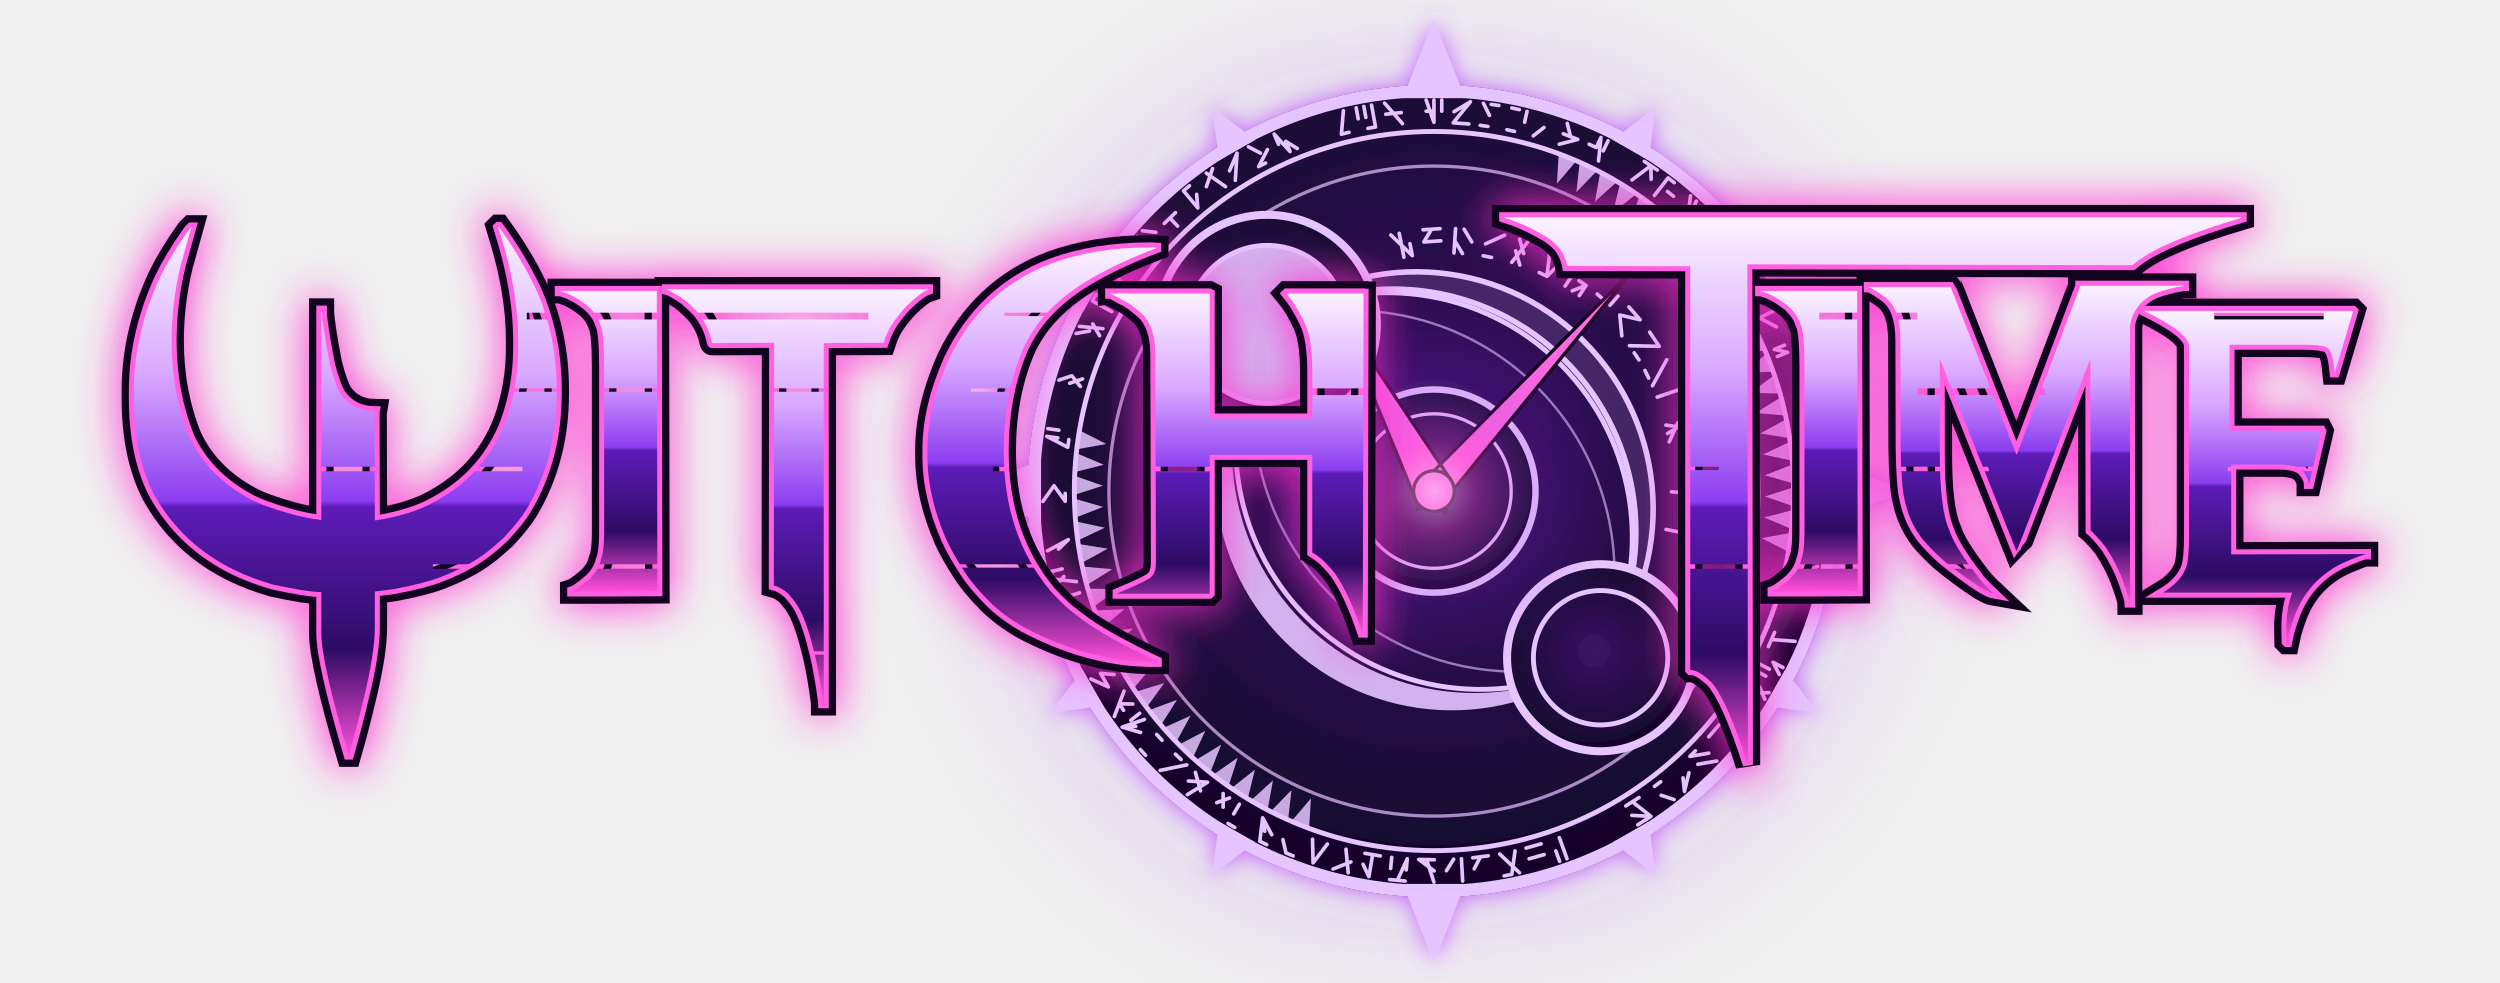
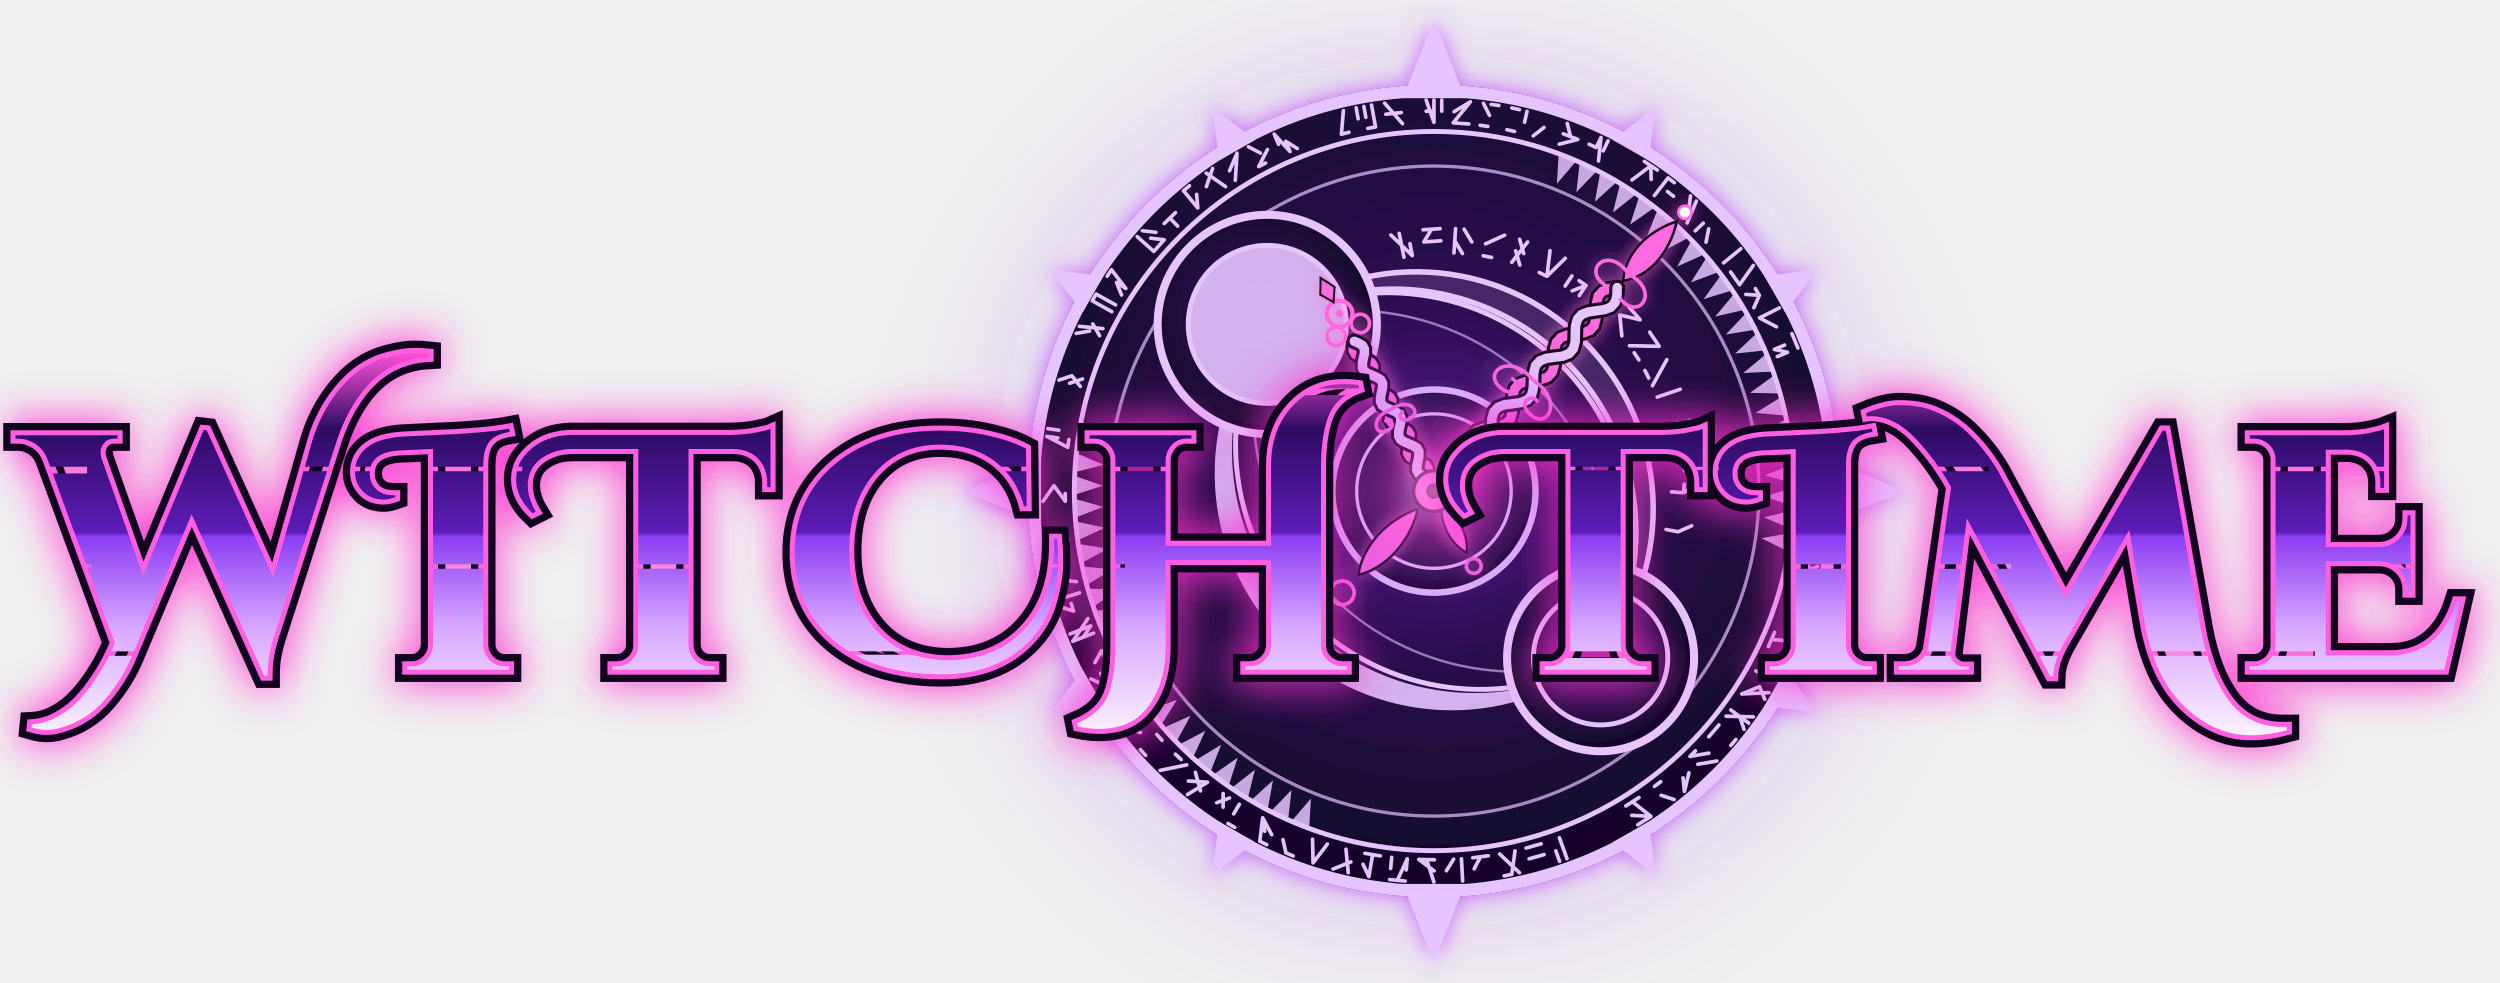
- <svg xmlns="http://www.w3.org/2000/svg" viewBox="0 0.0 1120 440" width="1120" height="440" role="img" aria-label="Witch Time">
+ <svg xmlns="http://www.w3.org/2000/svg" viewBox="0 0 1120 440" width="1120" height="440" role="img" aria-label="Witch Time">
  <defs>
    <radialGradient id="orb" cx="50%" cy="45%" r="60%">
      <stop offset="0" stop-color="#3a1466" />
      <stop offset=".7" stop-color="#1c0838" />
      <stop offset="1" stop-color="#0d0420" />
    </radialGradient>
    <linearGradient id="moon" x1="0" y1="0" x2="0" y2="1">
      <stop offset="0" stop-color="#e3b8ff" />
      <stop offset=".5" stop-color="#9a4dff" />
      <stop offset="1" stop-color="#4a1590" />
    </linearGradient>
    <radialGradient id="flare" cx="50%" cy="50%" r="50%">
      <stop offset="0" stop-color="#ffd6fb" stop-opacity=".95" />
      <stop offset=".25" stop-color="#ff4fd8" stop-opacity=".55" />
      <stop offset=".6" stop-color="#8a2be2" stop-opacity=".22" />
      <stop offset="1" stop-color="#8a2be2" stop-opacity="0" />
    </radialGradient>
    <linearGradient id="face" x1="0" y1="1" x2="0" y2="0">
      <stop offset="0" stop-color="#fbf2ff" />
      <stop offset=".28" stop-color="#d9a8ff" />
      <stop offset=".52" stop-color="#8b3df0" />
      <stop offset=".53" stop-color="#5d1cb8" />
      <stop offset=".8" stop-color="#2d0b63" />
      <stop offset="1" stop-color="#ff4fd8" />
    </linearGradient>
    <filter id="glow" x="-20%" y="-50%" width="140%" height="200%">
      <feGaussianBlur stdDeviation="9" />
    </filter>
    <filter id="sglow" x="-30%" y="-30%" width="160%" height="160%">
      <feGaussianBlur in="SourceAlpha" stdDeviation="5" result="b" />
      <feFlood flood-color="#c04dff" flood-opacity=".8" />
+       <feComposite in2="b" operator="in" />
+       <feMerge>
+         <feMergeNode />
+         <feMergeNode in="SourceGraphic" />
+       </feMerge>
+     </filter>
+     <filter id="hglow" x="-30%" y="-30%" width="160%" height="160%">
+       <feGaussianBlur stdDeviation="3" result="b" />
+       <feFlood flood-color="#ff6be0" flood-opacity=".7" />
      <feComposite in2="b" operator="in" />
      <feMerge>
        <feMergeNode />
        <feMergeNode in="SourceGraphic" />
      </feMerge>
    </filter>
    <filter id="soft" x="-50%" y="-50%" width="200%" height="200%">
      <feGaussianBlur stdDeviation="22" />
    </filter>
    <pattern id="scan" width="8" height="23" patternUnits="userSpaceOnUse">
      <rect width="8" height="23" fill="#fff" />
      <rect y="20" width="8" height="1.6" fill="#000" />
    </pattern>
    <mask id="slices" maskUnits="userSpaceOnUse" x="0" y="0" width="1120" height="440">
      <rect width="1120" height="440" fill="#fff" />
      <rect x="0" y="140.1" width="53" height="1.5" fill="#000" />
      <rect x="236" y="140.1" width="153" height="3.0" fill="#000" />
      <rect x="450" y="140.1" width="39" height="1.5" fill="#000" />
      <rect x="640" y="140.1" width="43" height="1.5" fill="#000" />
      <rect x="815" y="140.1" width="44" height="3.0" fill="#000" />
      <rect x="992" y="140.1" width="49" height="3.0" fill="#000" />
      <rect x="0" y="174.0" width="39" height="1.5" fill="#000" />
      <rect x="208" y="174.0" width="176" height="1.5" fill="#000" />
      <rect x="435" y="174.0" width="73" height="1.5" fill="#000" />
      <rect x="580" y="174.0" width="116" height="3.0" fill="#000" />
      <rect x="859" y="174.0" width="57" height="3.0" fill="#000" />
      <rect x="1084" y="174.0" width="58" height="3.0" fill="#000" />
      <rect x="0" y="209.1" width="39" height="3.0" fill="#000" />
      <rect x="124" y="209.1" width="110" height="2.0" fill="#000" />
      <rect x="445" y="209.1" width="118" height="2.0" fill="#000" />
      <rect x="703" y="209.1" width="67" height="1.5" fill="#000" />
      <rect x="849" y="209.1" width="42" height="2.0" fill="#000" />
      <rect x="998" y="209.1" width="161" height="2.0" fill="#000" />
      <rect x="0" y="252.8" width="41" height="1.5" fill="#000" />
      <rect x="194" y="252.8" width="144" height="2.0" fill="#000" />
      <rect x="411" y="252.8" width="93" height="1.5" fill="#000" />
      <rect x="756" y="252.8" width="145" height="2.0" fill="#000" />
      <rect x="1066" y="252.8" width="81" height="2.0" fill="#000" />
      <rect x="0" y="291.8" width="98" height="2.0" fill="#000" />
      <rect x="323" y="291.8" width="101" height="1.5" fill="#000" />
      <rect x="610" y="291.8" width="140" height="3.0" fill="#000" />
      <rect x="858" y="291.8" width="179" height="2.0" fill="#000" />
    </mask>
-     <g id="t" transform="translate(56.5,265.0) scale(0.12422,-0.12422)">
+     <g id="t_unused" transform="translate(56.5,265.0) scale(0.12422,-0.12422)">
      <path transform="translate(0,0)" d="M1344 1315Q1426 1202 1478 1091Q1553 924 1553 727V715Q1553 480 1444 297Q1422 259 1363 195Q1294 131 1239 101Q1195 76 1134 52Q1071 28 961 8L897 0V-129Q897 -221 858 -381Q832 -490 804 -588H802Q704 -254 704 -151V-2H703Q655 -2 530 25Q455 47 396 75Q201 168 99 353Q26 496 28 709V725Q28 927 120 1129Q158 1208 219 1294Q227 1307 234 1313H235L197 1177Q164 1042 164 904Q164 717 229 556Q294 418 441 337Q487 310 597 279Q652 264 704 258V1013H706V1012Q706 971 735 820Q754 746 773 713Q817 651 897 650L896 644L897 256Q1033 277 1117 326Q1296 425 1368 612Q1414 740 1414 878V906Q1414 1078 1354 1274L1342 1314L1343 1315Z" />
      <path transform="translate(1642,0)" d="M-78 1084H272L274 1L98 0H-33V1Q-17 6 28 44Q62 76 70 114Q82 143 82 211V810Q82 939 67 965Q58 996 25 1028Q-17 1061 -47 1073Q-73 1083 -78 1083Z" />
      <path transform="translate(2029,0)" d="M-79 1090H863V1088Q836 1079 783 1027Q735 974 717 933Q711 921 703 897L487 896V-403H485V-402Q473 -306 455 -228Q428 -116 400 -64Q388 -41 360 -9Q334 15 307 22L308 897L85 896Q83 896 80 914Q67 964 32 1007Q-14 1056 -47 1072Q-69 1086 -79 1088Z" />
      <path transform="translate(2862,0)" d="M831 1241 853 1240V1238Q711 1185 598 1117Q427 1011 366 858Q303 700 303 509V505Q303 203 474 -1Q526 -57 560 -81Q620 -129 700 -173Q783 -218 855 -252V-254H843Q613 -254 378 -130Q306 -90 251 -36Q189 28 162 71Q117 141 95 190Q28 345 28 486V512Q28 666 106 840Q226 1089 474 1183Q631 1241 831 1241Z" />
      <path transform="translate(3669,0)" d="M-120 1075H237L239 1074V624H609V790Q609 913 581 969Q570 993 552 1024Q536 1050 516 1074L517 1075H792L793 1074H794L791 -148H789Q750 -30 704 45Q687 75 644 116Q627 130 609 141V493H239V-6L237 -8H-93V-6Q25 43 30 55Q45 68 45 108L43 858Q42 955 -5 1001Q-53 1043 -77 1052Q-115 1074 -120 1074Z" />
      <path transform="translate(5579,0)" d="M-609 1350H2051V1348Q1774 1266 1676 1192L1657 1177L268 1180L270 -625Q196 -393 138 -327Q92 -283 63 -283L62 -282V-281V1173L-382 1174Q-389 1212 -415 1245Q-449 1278 -478 1291Q-521 1316 -573 1336L-609 1348Z" />
      <path transform="translate(5971,0)" d="M-78 1084H272L274 1L98 0H-33V1Q-17 6 28 44Q62 76 70 114Q82 143 82 211V810Q82 939 67 965Q58 996 25 1028Q-17 1061 -47 1073Q-73 1083 -78 1083Z" />
      <path transform="translate(6358,0)" d="M1064 1103V1102H1063Q1000 1091 968 1078Q939 1069 908 1040Q869 995 869 949V46L870 -40H868Q868 -29 841 46Q819 102 784 156Q768 179 734 214L727 220L726 839Q462 146 460 145L183 839V498Q183 297 217 222Q235 164 317 58Q333 34 378 -8Q366 -6 332 13Q261 59 192 116Q144 160 120 190Q72 252 56 331Q44 380 42 517L41 905Q41 1024 -18 1064Q-50 1088 -72 1097H-73V1098H222Q223 1097 251 1024L460 492L631 946L690 1102V1103Z" />
      <path transform="translate(7350,0)" d="M-71 1012H681L682 1011L616 790H615Q609 851 599 866Q599 872 585 881Q560 890 502 890H236V580H566L567 578L523 388H522V389Q522 407 502.0 432.0Q482 457 418 458H242V134L728 135V134Q715 134 643 102Q528 46 478 -70Q462 -109 451 -149L444 -182H443L442 -181L441 -133Q441 -60 462 -4H461H-4Q59 34 79 86Q90 116 90 202Q90 343 90 887Q85 936 -71 1011Z" />
    </g>
  </defs>
  <circle cx="642.4" cy="220.0" r="228" fill="url(#flare)" filter="url(#soft)" />
  <g transform="translate(642.4,220.0)" filter="url(#sglow)">
    <circle r="182.0" fill="url(#orb)" />
    <g fill="none" stroke="#e6c4ff">
      <circle r="179.3" stroke-width="5.5" />
      <circle r="161.1" stroke-width="2.2" />
      <circle r="145.6" stroke-width="1.5" stroke-opacity=".7" />
    </g>
    <g fill="none" stroke="#e6c4ff" stroke-width="1.64" stroke-linecap="round">
      <path transform="translate(0.0,-170.2) rotate(0.0)" d="M3.50,-5.00L3.50,0.00M0.00,5.00L0.00,-5.00M-3.50,-5.00L0.00,5.00M0.00,0.00L-3.50,0.00" />
      <path transform="translate(12.5,-169.7) rotate(4.2)" d="M0.00,5.00L3.50,5.00M-3.50,5.00L3.50,-5.00M-3.50,0.00L3.50,-5.00M3.50,5.00L-3.50,5.00" />
      <path transform="translate(24.9,-168.3) rotate(8.4)" d="M0.00,-5.00L3.50,-5.00M-3.50,-5.00L0.00,0.00M-3.50,-5.00L0.00,0.00M0.00,5.00L-3.50,5.00" />
      <path transform="translate(37.2,-166.0) rotate(12.6)" d="M-3.50,5.00L0.00,5.00M3.50,-5.00L3.50,0.00M0.00,-5.00L-3.50,-5.00" />
      <path transform="translate(49.3,-162.9) rotate(16.9)" d="M0.00,0.00L-3.50,5.00M0.00,0.00L-3.50,5.00" />
      <path transform="translate(61.2,-158.8) rotate(21.1)" d="M3.50,0.00L-3.50,5.00M-3.50,0.00L3.50,0.00M-3.50,-5.00L0.00,0.00" />
      <path transform="translate(72.7,-153.9) rotate(25.3)" d="M3.50,-5.00L3.50,0.00M3.50,5.00L0.00,-5.00M-3.50,0.00L0.00,0.00M0.00,0.00L0.00,-5.00" />
      <path transform="translate(94.4,-141.6) rotate(33.7)" d="M0.00,-5.00L3.50,0.00M0.00,-5.00L-3.50,5.00M3.50,-5.00L-3.50,-5.00" />
      <path transform="translate(104.6,-134.2) rotate(37.9)" d="M0.00,-5.00L-3.50,-5.00M-3.50,-5.00L-3.50,5.00M3.50,0.00L0.00,0.00" />
      <path transform="translate(114.2,-126.2) rotate(42.1)" d="M0.00,0.00L-3.50,-5.00M0.00,-5.00L3.50,5.00" />
      <path transform="translate(123.1,-117.5) rotate(46.3)" d="M-3.50,0.00L-3.50,5.00M0.00,0.00L3.50,5.00" />
      <path transform="translate(131.4,-108.1) rotate(50.6)" d="M3.50,0.00L3.50,5.00M3.50,0.00L3.50,-5.00" />
      <path transform="translate(139.0,-98.2) rotate(54.8)" d="M-3.50,5.00L0.00,5.00M3.50,5.00L-3.50,5.00M3.50,5.00L0.00,-5.00" />
      <path transform="translate(145.8,-87.7) rotate(59.0)" d="M0.00,0.00L-3.50,5.00M-3.50,0.00L0.00,0.00M-3.50,5.00L0.00,0.00M3.50,5.00L0.00,0.00" />
      <path transform="translate(151.9,-76.7) rotate(63.2)" d="M-3.50,5.00L3.50,0.00M-3.50,-5.00L-3.50,5.00" />
      <path transform="translate(157.1,-65.4) rotate(67.4)" d="M3.50,-5.00L-3.50,-5.00M3.50,0.00L0.00,5.00M3.50,0.00L3.50,5.00M0.00,0.00L0.00,5.00" />
      <path transform="translate(167.6,-29.4) rotate(80.0)" d="M0.00,0.00L0.00,5.00M0.00,0.00L3.50,0.00M3.50,-5.00L3.50,0.00" />
      <path transform="translate(169.3,-17.0) rotate(84.3)" d="M0.00,0.00L3.50,5.00M-3.50,5.00L0.00,-5.00M-3.50,-5.00L3.50,-5.00" />
      <path transform="translate(170.1,-4.5) rotate(88.5)" d="M0.00,0.00L-3.50,0.00M3.50,0.00L3.50,-5.00" />
      <path transform="translate(170.0,8.0) rotate(92.7)" d="M0.00,-5.00L3.50,5.00M3.50,0.00L3.50,5.00M-3.50,0.00L0.00,5.00M3.50,-5.00L0.00,-5.00" />
      <path transform="translate(168.9,20.4) rotate(96.9)" d="M-3.50,0.00L0.00,5.00M0.00,0.00L-3.50,0.00M0.00,-5.00L-3.50,-5.00M3.50,5.00L-3.50,0.00" />
      <path transform="translate(167.0,32.8) rotate(101.1)" d="M3.50,-5.00L0.00,0.00M3.50,0.00L0.00,-5.00M3.50,0.00L3.50,-5.00M-3.50,5.00L0.00,0.00" />
      <path transform="translate(164.1,45.0) rotate(105.3)" d="M0.00,5.00L3.50,0.00M-3.50,5.00L0.00,0.00M-3.50,5.00L3.50,5.00" />
      <path transform="translate(155.8,68.5) rotate(113.7)" d="M-3.50,-5.00L0.00,5.00M3.50,5.00L-3.50,5.00" />
      <path transform="translate(150.3,79.8) rotate(118.0)" d="M-3.50,0.00L-3.50,-5.00M0.00,5.00L0.00,0.00M3.50,5.00L3.50,0.00M-3.50,0.00L0.00,-5.00" />
      <path transform="translate(144.0,90.6) rotate(122.2)" d="M0.00,-5.00L-3.50,0.00M-3.50,-5.00L3.50,5.00M3.50,5.00L-3.50,0.00" />
      <path transform="translate(137.0,101.0) rotate(126.4)" d="M-3.50,-5.00L3.50,5.00M0.00,5.00L0.00,-5.00M3.50,-5.00L0.00,0.00" />
      <path transform="translate(129.2,110.7) rotate(130.6)" d="M3.50,5.00L-3.50,5.00M-3.50,-5.00L0.00,-5.00" />
      <path transform="translate(120.7,119.9) rotate(134.8)" d="M3.50,5.00L0.00,5.00M-3.50,-5.00L3.50,0.00M-3.50,0.00L3.50,5.00" />
      <path transform="translate(111.6,128.5) rotate(139.0)" d="M3.50,-5.00L-3.50,0.00M0.00,0.00L3.50,-5.00" />
      <path transform="translate(101.8,136.3) rotate(143.2)" d="M0.00,5.00L-3.50,5.00M-3.50,-5.00L0.00,0.00" />
      <path transform="translate(91.6,143.4) rotate(147.5)" d="M3.50,5.00L-3.50,5.00M-3.50,-5.00L0.00,5.00M3.50,0.00L-3.50,-5.00M-3.50,-5.00L3.50,-5.00" />
      <path transform="translate(57.9,160.0) rotate(160.1)" d="M0.00,-5.00L0.00,5.00M3.50,0.00L3.50,-5.00" />
      <path transform="translate(46.0,163.8) rotate(164.3)" d="M-3.50,5.00L3.50,5.00M0.00,0.00L3.50,0.00M0.00,0.00L-3.50,0.00" />
      <path transform="translate(33.9,166.8) rotate(168.5)" d="M0.00,-5.00L3.50,-5.00M3.50,5.00L-3.50,-5.00M-3.50,5.00L0.00,-5.00" />
      <path transform="translate(21.5,168.8) rotate(172.7)" d="M3.50,0.00L0.00,5.00M3.50,5.00L-3.50,5.00" />
      <path transform="translate(9.1,169.9) rotate(176.9)" d="M-3.50,5.00L-3.50,-5.00M3.50,0.00L0.00,5.00" />
      <path transform="translate(-3.4,170.1) rotate(181.2)" d="M-3.50,5.00L3.50,5.00M0.00,5.00L-3.50,-5.00M-3.50,0.00L3.50,5.00" />
      <path transform="translate(-15.9,169.4) rotate(185.4)" d="M0.00,-5.00L-3.50,5.00M-3.50,0.00L-3.50,5.00M3.50,-5.00L-3.50,-5.00M3.50,0.00L3.50,5.00" />
      <path transform="translate(-28.3,167.8) rotate(189.6)" d="M0.00,0.00L0.00,-5.00M0.00,5.00L0.00,-5.00M3.50,5.00L-3.50,5.00M0.00,-5.00L3.50,0.00" />
      <path transform="translate(-40.6,165.3) rotate(193.8)" d="M-3.50,-5.00L0.00,5.00M3.50,-5.00L-3.50,0.00" />
      <path transform="translate(-52.6,161.8) rotate(198.0)" d="M3.50,5.00L0.00,-5.00M0.00,-5.00L-3.50,5.00" />
      <path transform="translate(-64.4,157.5) rotate(202.2)" d="M3.50,0.00L0.00,-5.00M-3.50,-5.00L0.00,-5.00" />
      <path transform="translate(-75.8,152.4) rotate(206.4)" d="M0.00,0.00L3.50,5.00M0.00,-5.00L-3.50,-5.00M3.50,5.00L-3.50,0.00M0.00,-5.00L3.50,5.00" />
      <path transform="translate(-86.7,146.4) rotate(210.6)" d="M3.50,5.00L3.50,0.00M3.50,-5.00L0.00,-5.00" />
      <path transform="translate(-97.3,139.6) rotate(214.9)" d="M-3.50,0.00L0.00,5.00M-3.50,5.00L0.00,0.00" />
      <path transform="translate(-107.3,132.1) rotate(219.1)" d="M3.50,0.00L-3.50,5.00M0.00,-5.00L-3.50,5.00M3.50,5.00L-3.50,0.00" />
      <path transform="translate(-116.7,123.9) rotate(223.3)" d="M3.50,-5.00L-3.50,5.00M3.50,5.00L0.00,5.00M3.50,-5.00L-3.50,5.00" />
      <path transform="translate(-125.5,115.0) rotate(227.5)" d="M3.50,-5.00L0.00,-5.00M0.00,5.00L3.50,5.00" />
      <path transform="translate(-133.6,105.4) rotate(231.7)" d="M0.00,5.00L3.50,-5.00M3.50,-5.00L0.00,0.00M-3.50,0.00L3.50,-5.00M3.50,5.00L3.50,0.00" />
      <path transform="translate(-141.0,95.3) rotate(235.9)" d="M3.50,5.00L0.00,0.00M-3.50,5.00L0.00,0.00M-3.50,0.00L0.00,0.00M-3.50,-5.00L0.00,0.00" />
      <path transform="translate(-147.6,84.7) rotate(240.1)" d="M-3.50,0.00L3.50,-5.00M3.50,0.00L-3.50,0.00M3.50,0.00L0.00,5.00" />
      <path transform="translate(-153.4,73.7) rotate(244.3)" d="M-3.50,5.00L0.00,5.00M-3.50,0.00L0.00,5.00" />
      <path transform="translate(-158.4,62.2) rotate(248.6)" d="M3.50,5.00L-3.50,-5.00M0.00,5.00L0.00,-5.00M-3.50,5.00L-3.50,-5.00M0.00,5.00L-3.50,0.00" />
      <path transform="translate(-162.5,50.4) rotate(252.8)" d="M0.00,-5.00L-3.50,0.00M0.00,0.00L-3.50,0.00M-3.50,0.00L0.00,0.00M3.50,-5.00L3.50,5.00" />
      <path transform="translate(-165.8,38.3) rotate(257.0)" d="M-3.50,-5.00L0.00,0.00M3.50,-5.00L-3.50,-5.00M3.50,0.00L3.50,-5.00M-3.50,5.00L0.00,-5.00" />
      <path transform="translate(-168.2,26.0) rotate(261.2)" d="M0.00,-5.00L3.50,5.00M0.00,0.00L3.50,5.00" />
      <path transform="translate(-170.2,1.1) rotate(269.6)" d="M3.50,0.00L-3.50,-5.00M-3.50,-5.00L3.50,0.00M3.50,0.00L-3.50,5.00M-3.50,5.00L0.00,5.00" />
      <path transform="translate(-168.5,-23.8) rotate(278.1)" d="M0.00,5.00L-3.50,5.00M3.50,-5.00L3.50,0.00M0.00,-5.00L0.00,0.00M0.00,-5.00L-3.50,5.00" />
      <path transform="translate(-163.2,-48.3) rotate(286.5)" d="M0.00,-5.00L3.50,0.00M3.50,0.00L0.00,5.00M0.00,0.00L3.50,5.00" />
      <path transform="translate(-154.3,-71.7) rotate(294.9)" d="M3.50,5.00L0.00,-5.00M0.00,5.00L3.50,0.00M-3.50,-5.00L0.00,0.00" />
      <path transform="translate(-148.7,-82.8) rotate(299.1)" d="M3.50,-5.00L3.50,5.00M3.50,-5.00L3.50,0.00M0.00,5.00L0.00,-5.00M0.00,-5.00L3.50,-5.00" />
      <path transform="translate(-142.2,-93.5) rotate(303.3)" d="M-3.50,5.00L0.00,0.00M3.50,-5.00L0.00,5.00M0.00,5.00L0.00,0.00M3.50,-5.00L0.00,-5.00" />
      <path transform="translate(-126.9,-113.3) rotate(311.8)" d="M3.50,5.00L-3.50,5.00M3.50,0.00L0.00,-5.00M0.00,0.00L3.50,5.00M-3.50,5.00L-3.50,-5.00" />
      <path transform="translate(-118.3,-122.3) rotate(316.0)" d="M0.00,5.00L0.00,0.00M-3.50,0.00L3.50,0.00" />
      <path transform="translate(-109.0,-130.7) rotate(320.2)" d="M0.00,5.00L0.00,-5.00M3.50,0.00L0.00,5.00M0.00,-5.00L3.50,-5.00" />
      <path transform="translate(-99.1,-138.4) rotate(324.4)" d="M0.00,-5.00L3.50,5.00M3.50,-5.00L-3.50,0.00" />
      <path transform="translate(-88.6,-145.3) rotate(328.6)" d="M-3.50,5.00L3.50,-5.00M3.50,-5.00L-3.50,5.00M-3.50,0.00L3.50,-5.00M3.50,-5.00L-3.50,0.00" />
      <path transform="translate(-77.7,-151.4) rotate(332.8)" d="M0.00,0.00L-3.50,-5.00M0.00,5.00L-3.50,5.00M-3.50,5.00L3.50,0.00" />
      <path transform="translate(-66.4,-156.7) rotate(337.0)" d="M0.00,0.00L0.00,5.00M3.50,5.00L0.00,0.00M0.00,5.00L-3.50,-5.00M-3.50,0.00L-3.50,-5.00" />
      <path transform="translate(-42.7,-164.7) rotate(345.5)" d="M0.00,5.00L3.50,-5.00M3.50,5.00L0.00,5.00" />
      <path transform="translate(-30.5,-167.4) rotate(349.7)" d="M-3.50,0.00L-3.50,-5.00M3.50,5.00L0.00,5.00M0.00,-5.00L0.00,0.00M3.50,-5.00L3.50,5.00" />
      <path transform="translate(-18.1,-169.2) rotate(353.9)" d="M-3.50,-5.00L3.50,5.00M3.50,0.00L-3.50,0.00" />
    </g>
    <path fill="#e6c4ff" fill-opacity=".85" d="M55.9,-151.1L55.1,-137.7L63.8,-147.9ZM65.3,-147.2L63.8,-133.9L73.1,-143.5ZM74.5,-142.8L72.1,-129.6L82.0,-138.6ZM83.4,-137.8L80.2,-124.8L90.7,-133.1ZM92.0,-132.2L87.9,-119.4L98.9,-127.1ZM100.2,-126.1L95.3,-113.6L106.8,-120.6ZM108.0,-119.5L102.4,-107.4L114.2,-113.6ZM115.4,-112.4L109.0,-100.6L121.2,-106.1ZM122.3,-104.9L115.1,-93.5L127.7,-98.2ZM128.7,-96.9L120.8,-86.0L133.6,-89.9ZM134.6,-88.5L126.0,-78.2L139.1,-81.2ZM139.9,-79.8L130.7,-70.1L144.0,-72.3ZM144.7,-70.8L134.9,-61.6L148.2,-63.0ZM148.9,-61.5L138.6,-52.9L151.9,-53.5ZM152.5,-51.9L141.6,-44.0L155.0,-43.7ZM155.5,-42.1L144.1,-35.0L157.5,-33.8ZM157.8,-32.2L146.1,-25.8L159.3,-23.7ZM159.5,-22.1L147.4,-16.4L160.5,-13.6ZM160.6,-11.9L148.2,-7.1L161.0,-3.4ZM161.1,-1.7L148.3,2.4L160.9,6.8ZM160.8,8.5L147.9,11.8L160.2,17.0ZM160.0,18.7L146.8,21.1L158.8,27.2ZM-55.9,151.1L-55.1,137.7L-63.8,147.9ZM-65.3,147.2L-63.8,133.9L-73.1,143.5ZM-74.5,142.8L-72.1,129.6L-82.0,138.6ZM-83.4,137.8L-80.2,124.8L-90.7,133.1ZM-92.0,132.2L-87.9,119.4L-98.9,127.1ZM-100.2,126.1L-95.3,113.6L-106.8,120.6ZM-108.0,119.5L-102.4,107.4L-114.2,113.6ZM-115.4,112.4L-109.0,100.6L-121.2,106.1ZM-122.3,104.9L-115.1,93.5L-127.7,98.2ZM-128.7,96.9L-120.8,86.0L-133.6,89.9ZM-134.6,88.5L-126.0,78.2L-139.1,81.2ZM-139.9,79.8L-130.7,70.1L-144.0,72.3ZM-144.7,70.8L-134.9,61.6L-148.2,63.0ZM-148.9,61.5L-138.6,52.9L-151.9,53.5ZM-152.5,51.9L-141.6,44.0L-155.0,43.7ZM-155.5,42.1L-144.1,35.0L-157.5,33.8ZM-157.8,32.2L-146.1,25.8L-159.3,23.7ZM-159.5,22.1L-147.4,16.4L-160.5,13.6ZM-160.6,11.9L-148.2,7.1L-161.0,3.4ZM-161.1,1.7L-148.3,-2.4L-160.9,-6.8ZM-160.8,-8.5L-147.9,-11.8L-160.2,-17.0ZM-160.0,-18.7L-146.8,-21.1L-158.8,-27.2Z" />
    <path fill="#e6c4ff" d="M-13.9,-176.0L0.0,-211.1L13.9,-176.0ZM80.1,-157.3L99.2,-171.8L96.2,-148.1ZM148.1,-96.2L171.8,-99.2L157.3,-80.1ZM176.0,-13.9L211.1,-0.0L176.0,13.9ZM157.3,80.1L171.8,99.2L148.1,96.2ZM96.2,148.1L99.2,171.8L80.1,157.3ZM13.9,176.0L0.0,211.1L-13.9,176.0ZM-80.1,157.3L-99.2,171.8L-96.2,148.1ZM-148.1,96.2L-171.8,99.2L-157.3,80.1ZM-176.0,13.9L-211.1,0.0L-176.0,-13.9ZM-157.3,-80.1L-171.8,-99.2L-148.1,-96.2ZM-96.2,-148.1L-99.2,-171.8L-80.1,-157.3Z" />
    <g transform="rotate(-45)">
      <path fill="#e6c4ff" fill-opacity=".9" d="M0,-105.6A108.7,108.7 0 0 0 0,105.6A106.2,106.2 0 0 1 0,-105.6Z" />
      <path fill="#e6c4ff" fill-opacity=".14" stroke="#e6c4ff" stroke-width="2.5" d="M0,-105.6A108.7,108.7 0 0 1 0,105.6A106.2,106.2 0 0 0 0,-105.6Z" />
      <path fill="none" stroke="#e6c4ff" stroke-width="2.2" d="M0,-105.6A109.6,109.6 0 0 1 0,105.6A109.6,109.6 0 0 1 0,-105.6Z" />
      <path fill="none" stroke="#e6c4ff" stroke-width="1.1" stroke-opacity=".6" d="M0,-105.6A117.8,117.8 0 0 1 0,105.6A117.8,117.8 0 0 1 0,-105.6Z" />
      <g fill="none" stroke="#e6c4ff" stroke-width="1.64" stroke-linecap="round">
        <path transform="translate(67.6,-88.1) rotate(33.8)" d="M0.00,-5.46L0.00,5.46M3.82,5.46L-3.82,-5.46M3.82,0.00L3.82,5.46M3.82,0.00L3.82,5.46" />
        <path transform="translate(78.6,-79.6) rotate(41.2)" d="M3.82,-5.46L0.00,-5.46M-3.82,-5.46L0.00,-5.46M3.82,0.00L-3.82,0.00M0.00,-5.46L-3.82,0.00" />
        <path transform="translate(88.4,-69.8) rotate(48.8)" d="M-3.82,0.00L0.00,5.46M3.82,0.00L0.00,-5.46M-3.82,-5.46L-3.82,5.46" />
        <path transform="translate(96.8,-58.8) rotate(56.2)" d="M-3.82,0.00L3.82,-5.46M-3.82,5.46L0.00,5.46" />
        <path transform="translate(103.7,-46.8) rotate(63.8)" d="M0.00,-5.46L-3.82,5.46M-3.82,0.00L0.00,5.46M0.00,0.00L-3.82,-5.46" />
        <path transform="translate(109.0,-34.0) rotate(71.2)" d="M0.00,5.46L-3.82,5.46M0.00,5.46L3.82,-5.46M0.00,5.46L-3.82,-5.46" />
        <path transform="translate(112.6,-20.7) rotate(78.8)" d="M0.00,0.00L3.82,0.00M3.82,0.00L0.00,5.46M3.82,5.46L3.82,0.00M-3.82,5.46L-3.82,0.00" />
        <path transform="translate(114.4,-6.9) rotate(86.2)" d="M-3.82,0.00L0.00,0.00M3.82,0.00L3.82,-5.46" />
        <path transform="translate(114.4,6.9) rotate(93.8)" d="M3.82,5.46L-3.82,0.00M3.82,-5.46L-3.82,0.00M-3.82,-5.46L3.82,-5.46" />
        <path transform="translate(112.6,20.7) rotate(101.2)" d="M-3.82,5.46L3.82,-5.46M-3.82,-5.46L3.82,-5.46M0.00,-5.46L3.82,-5.46M0.00,5.46L3.82,5.46" />
        <path transform="translate(109.0,34.0) rotate(108.8)" d="M-3.82,-5.46L3.82,5.46M-3.82,5.46L0.00,5.46" />
        <path transform="translate(103.7,46.8) rotate(116.2)" d="M-3.82,5.46L-3.82,-5.46M-3.82,-5.46L-3.82,0.00M-3.82,5.46L-3.82,-5.46" />
        <path transform="translate(96.8,58.8) rotate(123.8)" d="M0.00,5.46L-3.82,-5.46M-3.82,0.00L3.82,5.46M0.00,-5.46L-3.82,5.46" />
        <path transform="translate(88.4,69.8) rotate(131.2)" d="M-3.82,0.00L3.82,-5.46M3.82,0.00L0.00,-5.46M3.82,0.00L0.00,-5.46" />
        <path transform="translate(78.6,79.6) rotate(138.8)" d="M-3.82,-5.46L0.00,0.00M0.00,0.00L0.00,5.46M0.00,0.00L0.00,5.46M-3.82,0.00L0.00,0.00" />
        <path transform="translate(67.6,88.1) rotate(146.2)" d="M3.82,0.00L3.82,5.46M3.82,0.00L0.00,-5.46" />
      </g>
      <circle cy="-105.6" r="49.1" fill="url(#orb)" stroke="#e6c4ff" stroke-width="3.6" />
      <circle cy="-105.6" r="35.4" fill="#e6c4ff" fill-opacity=".9" stroke="#e6c4ff" stroke-width="2.2" />
      <circle cy="105.6" r="41.9" fill="url(#orb)" stroke="#e6c4ff" stroke-width="3.6" />
      <circle cy="105.6" r="30.1" fill="none" fill-opacity=".9" stroke="#e6c4ff" stroke-width="2.2" />
    </g>
    <circle r="45.5" fill="url(#orb)" stroke="#e6c4ff" stroke-width="2.9" />
    <circle r="34.6" fill="none" stroke="#e6c4ff" stroke-width="1.5" />
-     <path fill="#ff6be0" stroke="#12041f" stroke-width="1.5" d="M-7.3,8.1L-4.7,-4.3L90.1,-100.1L4.7,4.3ZM5.1,9.6L-8.0,4.3L-42.7,-80.3L8.0,-4.3Z" />
+     <g filter="url(#hglow)" transform="scale(1.18)">
+       <g transform="rotate(-28)">
+         <polyline points="0.0,-5.6 1.2,-7.1 2.0,-8.5 2.0,-10.0 1.2,-11.5 0.0,-12.9 -1.2,-14.4 -2.0,-15.9 -2.0,-17.4 -1.2,-18.8 -0.0,-20.3 1.2,-21.8 2.0,-23.2 2.0,-24.7 1.2,-26.2 0.0,-27.7 -1.2,-29.1 -2.0,-30.6 -2.0,-32.1 -1.2,-33.5 -0.0,-35.0 1.2,-36.5 2.0,-37.9 2.0,-39.4 1.2,-40.9 0.0,-42.4 -1.2,-43.8 -2.0,-45.3 -2.0,-46.8 -1.2,-48.2 -0.0,-49.7 1.2,-51.2 2.0,-52.6 2.0,-54.1 1.2,-55.6 0.0,-57.1 -1.2,-58.5 -2.0,-60.0 -2.0,-61.5 -1.2,-62.9 -0.0,-64.4" fill="none" stroke="#12041f" stroke-width="6" stroke-linecap="round" />
+         <polyline points="0.0,-5.6 1.2,-7.1 2.0,-8.5 2.0,-10.0 1.2,-11.5 0.0,-12.9 -1.2,-14.4 -2.0,-15.9 -2.0,-17.4 -1.2,-18.8 -0.0,-20.3 1.2,-21.8 2.0,-23.2 2.0,-24.7 1.2,-26.2 0.0,-27.7 -1.2,-29.1 -2.0,-30.6 -2.0,-32.1 -1.2,-33.5 -0.0,-35.0 1.2,-36.5 2.0,-37.9 2.0,-39.4 1.2,-40.9 0.0,-42.4 -1.2,-43.8 -2.0,-45.3 -2.0,-46.8 -1.2,-48.2 -0.0,-49.7 1.2,-51.2 2.0,-52.6 2.0,-54.1 1.2,-55.6 0.0,-57.1 -1.2,-58.5 -2.0,-60.0 -2.0,-61.5 -1.2,-62.9 -0.0,-64.4" fill="none" stroke="#ff6be0" stroke-width="3.6" stroke-linecap="round" />
+         <polyline points="-0.0,-5.6 -1.2,-7.1 -2.0,-8.5 -2.0,-10.0 -1.2,-11.5 -0.0,-12.9 1.2,-14.4 2.0,-15.9 2.0,-17.4 1.2,-18.8 0.0,-20.3 -1.2,-21.8 -2.0,-23.2 -2.0,-24.7 -1.2,-26.2 -0.0,-27.7 1.2,-29.1 2.0,-30.6 2.0,-32.1 1.2,-33.5 0.0,-35.0 -1.2,-36.5 -2.0,-37.9 -2.0,-39.4 -1.2,-40.9 -0.0,-42.4 1.2,-43.8 2.0,-45.3 2.0,-46.8 1.2,-48.2 0.0,-49.7 -1.2,-51.2 -2.0,-52.6 -2.0,-54.1 -1.2,-55.6 -0.0,-57.1 1.2,-58.5 2.0,-60.0 2.0,-61.5 1.2,-62.9 0.0,-64.4" fill="none" stroke="#12041f" stroke-width="6" stroke-linecap="round" />
+         <polyline points="-0.0,-5.6 -1.2,-7.1 -2.0,-8.5 -2.0,-10.0 -1.2,-11.5 -0.0,-12.9 1.2,-14.4 2.0,-15.9 2.0,-17.4 1.2,-18.8 0.0,-20.3 -1.2,-21.8 -2.0,-23.2 -2.0,-24.7 -1.2,-26.2 -0.0,-27.7 1.2,-29.1 2.0,-30.6 2.0,-32.1 1.2,-33.5 0.0,-35.0 -1.2,-36.5 -2.0,-37.9 -2.0,-39.4 -1.2,-40.9 -0.0,-42.4 1.2,-43.8 2.0,-45.3 2.0,-46.8 1.2,-48.2 0.0,-49.7 -1.2,-51.2 -2.0,-52.6 -2.0,-54.1 -1.2,-55.6 -0.0,-57.1 1.2,-58.5 2.0,-60.0 2.0,-61.5 1.2,-62.9 0.0,-64.4" fill="none" stroke="#e6c4ff" stroke-width="3.6" stroke-linecap="round" />
+         <path d="M0 -35.0 C 9.1 -36.4 10.5 -27.3 3.5 -28.7 C 0.7 -29.4 2.1 -32.9 4.2 -31.9" fill="none" stroke="#ff6be0" stroke-width="1.4" />
+         <path d="M0 -35.0 C -9.1 -36.4 -10.5 -27.3 -3.5 -28.7 C -0.7 -29.4 -2.1 -32.9 -4.2 -31.9" fill="none" stroke="#ff6be0" stroke-width="1.4" />
+         <circle cx="0" cy="-76.3" r="4.9" fill="none" stroke="#ff6be0" stroke-width="1.6" />
+         <circle cx="5.2" cy="-69.3" r="3.5" fill="none" stroke="#ff6be0" stroke-width="1.4" />
+         <circle cx="-5.2" cy="-69.3" r="3.5" fill="none" stroke="#ff6be0" stroke-width="1.4" />
+         <circle cx="0" cy="-76.3" r="1.5" fill="#ff6be0" />
+         <path d="M0 -81.2 L 3.1 -86.1 L 0 -91.7 L -3.1 -86.1 Z" fill="#ff6be0" stroke="#12041f" stroke-width=".8" />
+         <path d="M0 5.6 C 3.9 12.6 3.9 21.0 0 26.6 C -3.9 21.0 -3.9 12.6 0 5.6 Z" fill="#ff6be0" stroke="#12041f" stroke-width="1" />
+         <circle cx="0" cy="32.2" r="2.8" fill="none" stroke="#ff6be0" stroke-width="1.4" />
+       </g>
+       <g transform="rotate(42)">
+         <polyline points="0.0,-9.0 2.0,-11.4 3.2,-13.8 3.2,-16.2 2.0,-18.5 0.0,-20.9 -2.0,-23.3 -3.2,-25.7 -3.2,-28.0 -2.0,-30.4 -0.0,-32.8 2.0,-35.1 3.2,-37.5 3.2,-39.9 2.0,-42.3 0.0,-44.6 -2.0,-47.0 -3.2,-49.4 -3.2,-51.8 -2.0,-54.1 -0.0,-56.5 2.0,-58.9 3.2,-61.2 3.2,-63.6 2.0,-66.0 0.0,-68.4 -2.0,-70.7 -3.2,-73.1 -3.2,-75.5 -2.0,-77.9 -0.0,-80.2 2.0,-82.6 3.2,-85.0 3.2,-87.3 2.0,-89.7 0.0,-92.1 -2.0,-94.5 -3.2,-96.8 -3.2,-99.2 -2.0,-101.6 -0.0,-104.0" fill="none" stroke="#12041f" stroke-width="6" stroke-linecap="round" />
+         <polyline points="0.0,-9.0 2.0,-11.4 3.2,-13.8 3.2,-16.2 2.0,-18.5 0.0,-20.9 -2.0,-23.3 -3.2,-25.7 -3.2,-28.0 -2.0,-30.4 -0.0,-32.8 2.0,-35.1 3.2,-37.5 3.2,-39.9 2.0,-42.3 0.0,-44.6 -2.0,-47.0 -3.2,-49.4 -3.2,-51.8 -2.0,-54.1 -0.0,-56.5 2.0,-58.9 3.2,-61.2 3.2,-63.6 2.0,-66.0 0.0,-68.4 -2.0,-70.7 -3.2,-73.1 -3.2,-75.5 -2.0,-77.9 -0.0,-80.2 2.0,-82.6 3.2,-85.0 3.2,-87.3 2.0,-89.7 0.0,-92.1 -2.0,-94.5 -3.2,-96.8 -3.2,-99.2 -2.0,-101.6 -0.0,-104.0" fill="none" stroke="#ff6be0" stroke-width="3.6" stroke-linecap="round" />
+         <polyline points="-0.0,-9.0 -2.0,-11.4 -3.2,-13.8 -3.2,-16.2 -2.0,-18.5 -0.0,-20.9 2.0,-23.3 3.2,-25.7 3.2,-28.0 2.0,-30.4 0.0,-32.8 -2.0,-35.1 -3.2,-37.5 -3.2,-39.9 -2.0,-42.3 -0.0,-44.6 2.0,-47.0 3.2,-49.4 3.2,-51.8 2.0,-54.1 0.0,-56.5 -2.0,-58.9 -3.2,-61.2 -3.2,-63.6 -2.0,-66.0 -0.0,-68.4 2.0,-70.7 3.2,-73.1 3.2,-75.5 2.0,-77.9 0.0,-80.2 -2.0,-82.6 -3.2,-85.0 -3.2,-87.3 -2.0,-89.7 -0.0,-92.1 2.0,-94.5 3.2,-96.8 3.2,-99.2 2.0,-101.6 0.0,-104.0" fill="none" stroke="#12041f" stroke-width="6" stroke-linecap="round" />
+         <polyline points="-0.0,-9.0 -2.0,-11.4 -3.2,-13.8 -3.2,-16.2 -2.0,-18.5 -0.0,-20.9 2.0,-23.3 3.2,-25.7 3.2,-28.0 2.0,-30.4 0.0,-32.8 -2.0,-35.1 -3.2,-37.5 -3.2,-39.9 -2.0,-42.3 -0.0,-44.6 2.0,-47.0 3.2,-49.4 3.2,-51.8 2.0,-54.1 0.0,-56.5 -2.0,-58.9 -3.2,-61.2 -3.2,-63.6 -2.0,-66.0 -0.0,-68.4 2.0,-70.7 3.2,-73.1 3.2,-75.5 2.0,-77.9 0.0,-80.2 -2.0,-82.6 -3.2,-85.0 -3.2,-87.3 -2.0,-89.7 -0.0,-92.1 2.0,-94.5 3.2,-96.8 3.2,-99.2 2.0,-101.6 0.0,-104.0" fill="none" stroke="#e6c4ff" stroke-width="3.6" stroke-linecap="round" />
+         <path d="M0 -56.5 C 14.7 -58.8 17.0 -44.1 5.7 -46.3 C 1.1 -47.5 3.4 -53.1 6.8 -51.4" fill="none" stroke="#ff6be0" stroke-width="1.4" />
+         <path d="M0 -56.5 C -14.7 -58.8 -17.0 -44.1 -5.7 -46.3 C -1.1 -47.5 -3.4 -53.1 -6.8 -51.4" fill="none" stroke="#ff6be0" stroke-width="1.4" />
+         <path d="M0 -137.9 C 6.2 -126.6 6.2 -115.3 0 -107.3 C -6.2 -115.3 -6.2 -126.6 0 -137.9 Z" fill="#ff6be0" stroke="#12041f" stroke-width="1" />
+         <path d="M0 -110.7 C 13.6 -114.1 14.7 -99.4 3.4 -101.7" fill="none" stroke="#ff6be0" stroke-width="1.4" />
+         <path d="M0 -110.7 C -13.6 -114.1 -14.7 -99.4 -3.4 -101.7" fill="none" stroke="#ff6be0" stroke-width="1.4" />
+         <circle cx="0" cy="-142.4" r="2.5" fill="#fff" stroke="#ff6be0" stroke-width="1" />
+         <path d="M0 9.0 C 6.2 20.3 6.2 33.9 0 42.9 C -6.2 33.9 -6.2 20.3 0 9.0 Z" fill="#ff6be0" stroke="#12041f" stroke-width="1" />
+         <circle cx="0" cy="52.0" r="4.5" fill="none" stroke="#ff6be0" stroke-width="1.4" />
+       </g>
+     </g>
    <circle r="9.1" fill="#ff6be0" stroke="#12041f" stroke-width="1.5" />
+     <circle r="3.5" fill="#12041f" />
  </g>
  <circle cx="642.4" cy="220.0" r="82" fill="url(#flare)" opacity=".6" />
-   <use href="#t" fill="none" stroke="#ff2fd0" stroke-width="112.7" stroke-linejoin="round" filter="url(#glow)" opacity=".9" />
-   <use href="#t" fill="none" stroke="#12041f" stroke-width="88.6" stroke-linejoin="miter" />
-   <use href="#t" fill="none" stroke="#ff5fe0" stroke-width="36.2" stroke-linejoin="miter" />
+   <defs>
+     <path id="t_cinzel-decorative" d="M173.9 159.9Q180.8 158.1 185.15 158.1Q189.5 158.1 192.05 158.4V159.9Q172.4 160.95 160.55 177.9Q154.4 186.6 150.65 198.15L122.45 286.05Q119.9 294.3 119.9 301.35Q119.9 302.1 119.9 302.7H118.4L85.85 230.4L59.15 293.85Q55.1 303.75 47.3 313.05Q38.9 322.95 26.9 326.1Q24.05 327 20.9 327Q17.75 327 14.15 325.95L14.3 324.45Q19.85 324.15 25.02 321.45Q30.2 318.75 34.1 314.93Q38 311.1 41.6 306Q47.45 297.75 51.5 288L21.05 205.2Q19.1 200.85 15.5 198.68Q11.9 196.5 8.15 196.5H6.95V195H52.7V196.5H51.35Q48.2 196.5 46.62 198.53Q45.05 200.55 45.05 202.35Q45.05 204.15 45.65 205.8L64.1 257.85L91.25 192.6L92.6 192.75L122.45 258.6L139.7 198.15Q143.45 185.1 151.55 175.05Q161 163.2 173.9 159.9ZM226.1 298.5H228.05V300H182.45V298.5H184.4Q188.3 298.5 191.07 295.73Q193.85 292.95 194 289.05V201.15L179.75 201.75Q165.65 202.35 165.65 212.25Q165.65 216.3 168.42 219.08Q171.2 221.85 176.15 221.85Q176.6 221.85 177.05 221.85V222.75Q174.05 223.8 171.95 223.8Q165.2 223.8 161.6 219Q159.05 215.7 159.05 211.5Q159.05 204.9 164.22 200.62Q169.4 196.35 180.2 195.6Q182.15 195.45 192.8 195Q217.1 194.1 228.05 192L228.35 193.5Q221.9 194.55 219.27 197.85Q216.65 201.15 216.5 207.6V289.05Q216.65 292.95 219.42 295.73Q222.2 298.5 226.1 298.5ZM238.55 229.95Q231.2 222.9 231.2 214.8Q231.2 208.5 235.25 203.85Q242.9 194.85 256.7 194.85H327.35Q333.95 194.7 338.9 193.72Q343.85 192.75 345.2 192.15V218.25H343.7V216.45Q343.7 209.7 339.65 205.5Q335.6 201.3 328.7 201.15H308.45V289.2Q308.75 294.6 313.4 297.3Q315.5 298.5 318.05 298.5H320V300H274.4V298.5H276.35Q280.25 298.5 283.02 295.8Q285.8 293.1 285.95 289.35V201.15H256.7Q250.55 201.15 245.9 203.4Q236.45 207.9 236.45 217.5Q236.45 223.2 240.05 229.2ZM473.6 241.35Q474.05 245.85 474.05 252.68Q474.05 259.5 471.35 269.32Q468.65 279.15 461.6 286.65Q447.2 302.1 422 302.1Q391.4 302.1 373.7 287.02Q356 271.95 356 247.57Q356 223.2 373.92 208.05Q391.85 192.9 421.25 192.9Q432.5 192.9 442.7 195.15Q452.9 197.4 459.65 201L459.95 226.8H458.75Q456.2 217.2 450.2 210.75Q439.4 199.2 421.1 199.2Q402.8 199.2 391.62 212.25Q380.45 225.3 380.45 246.83Q380.45 268.35 392.07 281.85Q403.7 295.35 424.1 295.8Q446.15 295.8 459.2 281.7Q472.25 267.6 472.25 243.45Q472.25 242.4 472.25 241.35ZM559.7 298.5Q563.6 298.5 566.45 295.8Q569.3 293.1 569.45 289.2V250.95H522.2V289.5Q522.2 307.5 513.05 318.15Q505.85 326.55 492.35 326.55Q488 326.55 482.9 325.5L482.6 324Q493.7 319.35 496.85 310.2Q499.7 302.4 499.7 289.5V205.8Q499.55 201.9 496.77 199.2Q494 196.5 490.1 196.5H488.15V195H533.75V196.5H531.8Q526.4 196.5 523.7 201Q522.35 203.1 522.2 205.8V244.5H569.45V208.5Q569.45 190.95 580.4 180.6Q589.1 172.05 602.3 172.05Q605.3 172.05 608.6 172.5L608.9 174Q597.95 177.9 594.65 187.8Q591.95 195.9 591.8 208.5V289.05Q591.95 294.45 596.6 297.15Q598.85 298.5 601.55 298.5H603.35V300H557.9V298.5ZM656.15 229.95Q648.8 222.9 648.8 214.8Q648.8 208.5 652.85 203.85Q660.5 194.85 674.3 194.85H744.95Q751.55 194.7 756.5 193.72Q761.45 192.75 762.8 192.15V218.25H761.3V216.45Q761.3 209.7 757.25 205.5Q753.2 201.3 746.3 201.15H726.05V289.2Q726.35 294.6 731 297.3Q733.1 298.5 735.65 298.5H737.6V300H692V298.5H693.95Q697.85 298.5 700.62 295.8Q703.4 293.1 703.55 289.35V201.15H674.3Q668.15 201.15 663.5 203.4Q654.05 207.9 654.05 217.5Q654.05 223.2 657.65 229.2ZM836.6 298.5H838.55V300H792.95V298.5H794.9Q798.8 298.5 801.58 295.73Q804.35 292.95 804.5 289.05V201.15L790.25 201.75Q776.15 202.35 776.15 212.25Q776.15 216.3 778.92 219.08Q781.7 221.85 786.65 221.85Q787.1 221.85 787.55 221.85V222.75Q784.55 223.8 782.45 223.8Q775.7 223.8 772.1 219Q769.55 215.7 769.55 211.5Q769.55 204.9 774.72 200.62Q779.9 196.35 790.7 195.6Q792.65 195.45 803.3 195Q827.6 194.1 838.55 192L838.85 193.5Q832.4 194.55 829.77 197.85Q827.15 201.15 827 207.6V289.05Q827.15 292.95 829.92 295.73Q832.7 298.5 836.6 298.5ZM836 185.1Q844.55 181.5 850.85 181.5Q857.15 181.5 861.95 182.7Q866.75 183.9 871.77 186.68Q876.8 189.45 881.15 193.5Q889.55 201.45 895.4 211.5L925.4 267.75L968.9 192.9H970.25L985.85 281.1Q989.45 301.5 998.3 313.5Q1007.15 325.65 1022.6 325.65Q1023.65 325.65 1024.55 325.65V327.15Q1016.3 329.4 1008.35 329.4Q992.15 329.4 978.8 316.65Q965.9 304.5 961.25 281.1L953.9 237.45L925.7 286.35Q920 295.8 919.85 303H918.5L881.15 232.2L873.8 292.2Q873.35 295.65 876.8 297.75Q878.15 298.65 879.65 298.65H882.05V300H850.7V298.5H853.1Q857 298.5 860.08 296.18Q863.15 293.85 863.9 289.8L874.1 218.25Q867.35 206.25 858.65 196.95Q848.9 186.45 838.25 186.45Q837.2 186.45 836.3 186.6ZM1009.85 298.5Q1013.75 298.5 1016.53 295.73Q1019.3 292.95 1019.45 289.05V205.5Q1019 200.25 1014.5 197.7Q1012.25 196.5 1009.85 196.5H1007.9V195H1050.05Q1056.65 195 1061.6 193.95Q1066.55 192.9 1068.05 192.3V218.55H1066.4V216.75Q1066.55 210 1062.57 205.88Q1058.6 201.75 1051.85 201.45H1041.95V245.1H1065.8Q1071.35 244.95 1074.95 241.27Q1078.55 237.6 1078.55 232.2V230.85H1079.9V265.5H1078.55V264.3Q1078.55 258.75 1074.95 255.15Q1071.35 251.55 1065.95 251.4H1041.95V293.55H1071.2Q1082.15 293.55 1089.58 287.25Q1097 280.95 1100.6 269.4H1102.1L1095.05 300H1007.9V298.5Z" />
+   </defs>
+   <use href="#t_cinzel-decorative" fill="none" stroke="#ff2fd0" stroke-width="14" stroke-linejoin="round" filter="url(#glow)" opacity=".9" />
+   <use href="#t_cinzel-decorative" fill="none" stroke="#12041f" stroke-width="11" stroke-linejoin="miter" />
+   <use href="#t_cinzel-decorative" fill="none" stroke="#ff5fe0" stroke-width="4.5" stroke-linejoin="miter" />
  <g mask="url(#slices)">
-     <use href="#t" fill="url(#face)" />
+     <use href="#t_cinzel-decorative" fill="url(#face)" />
  </g>
</svg>
